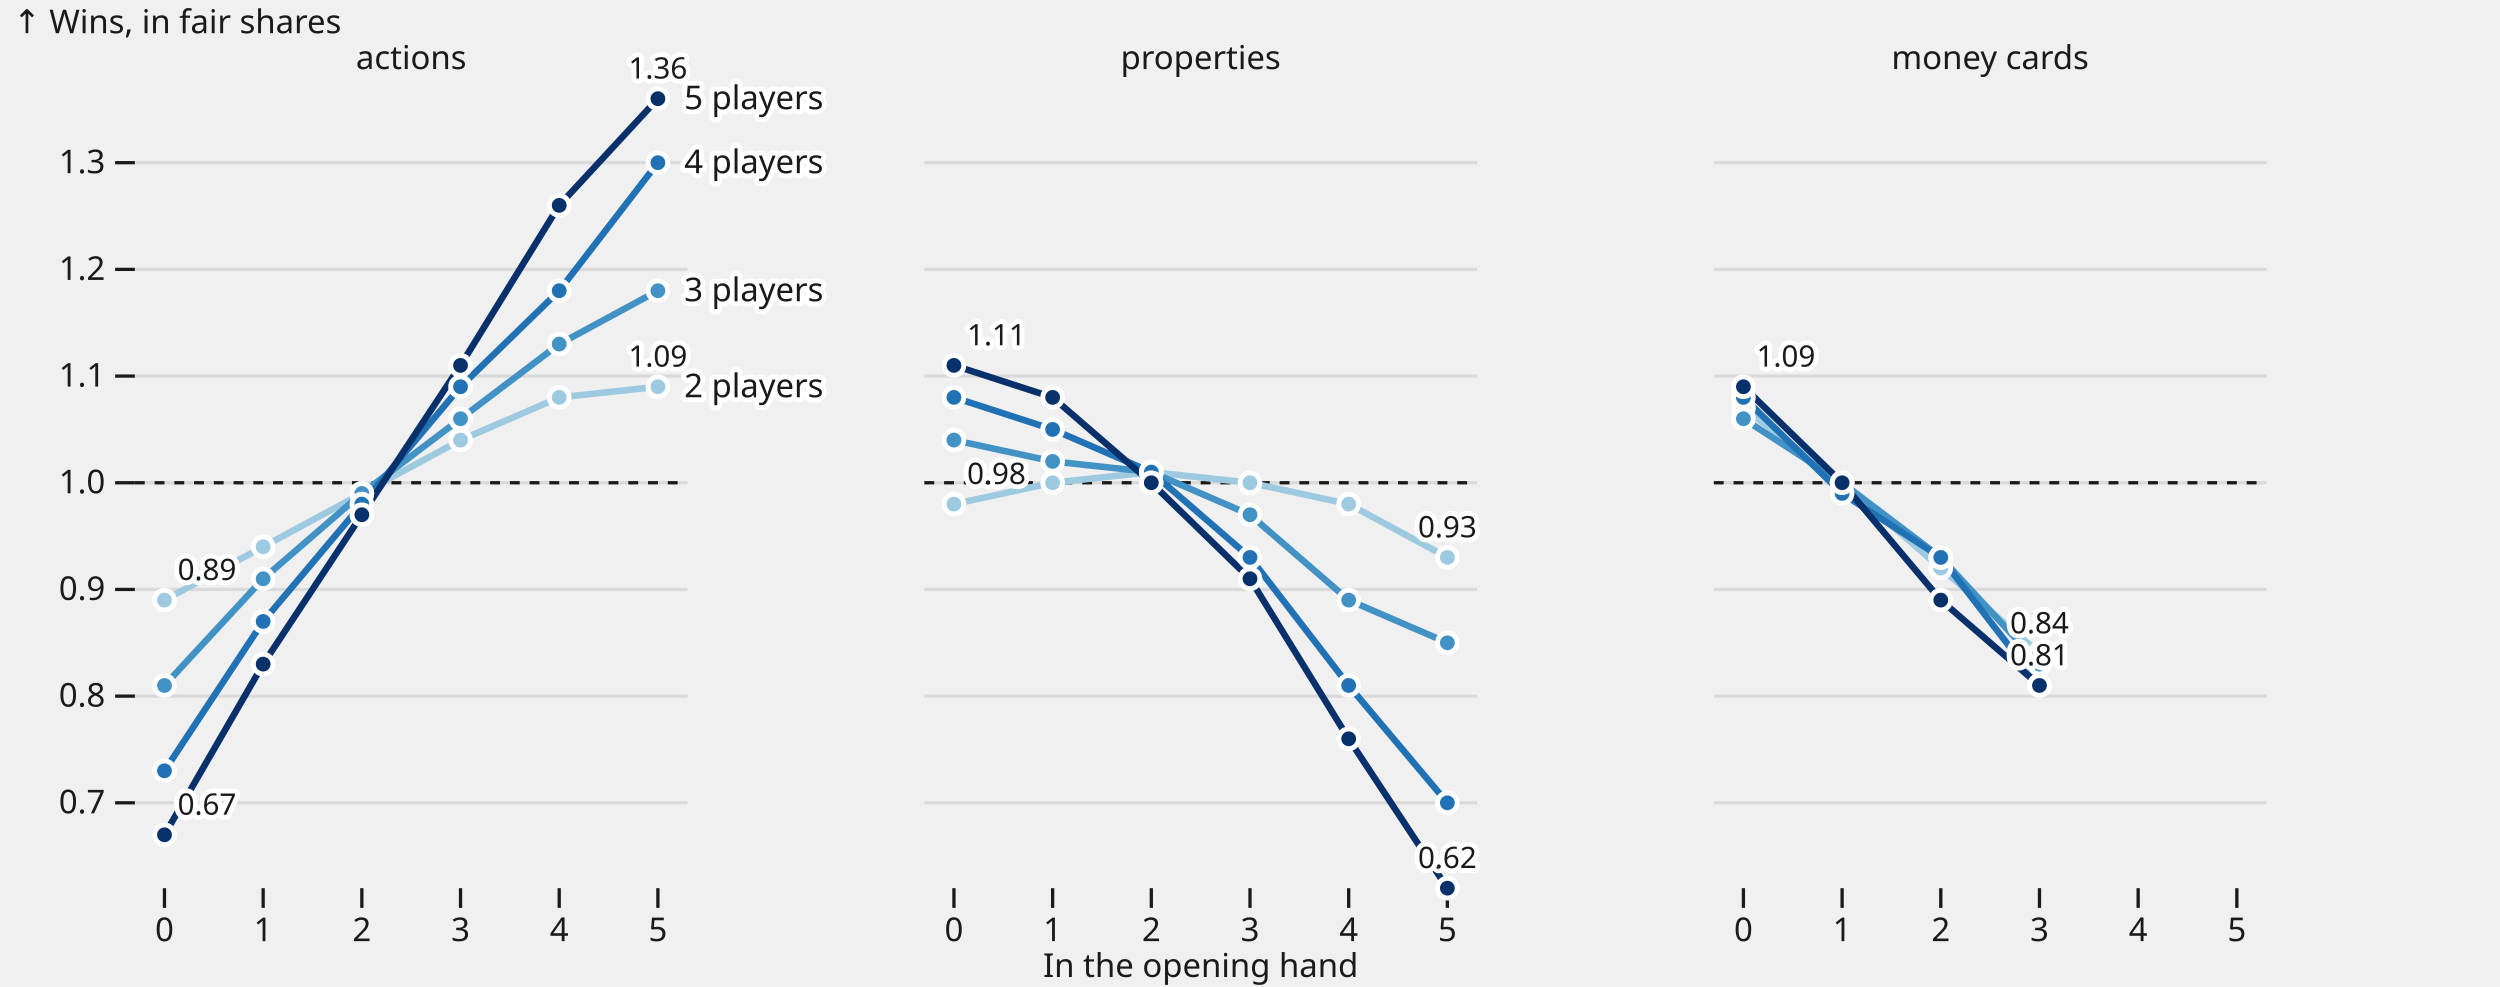
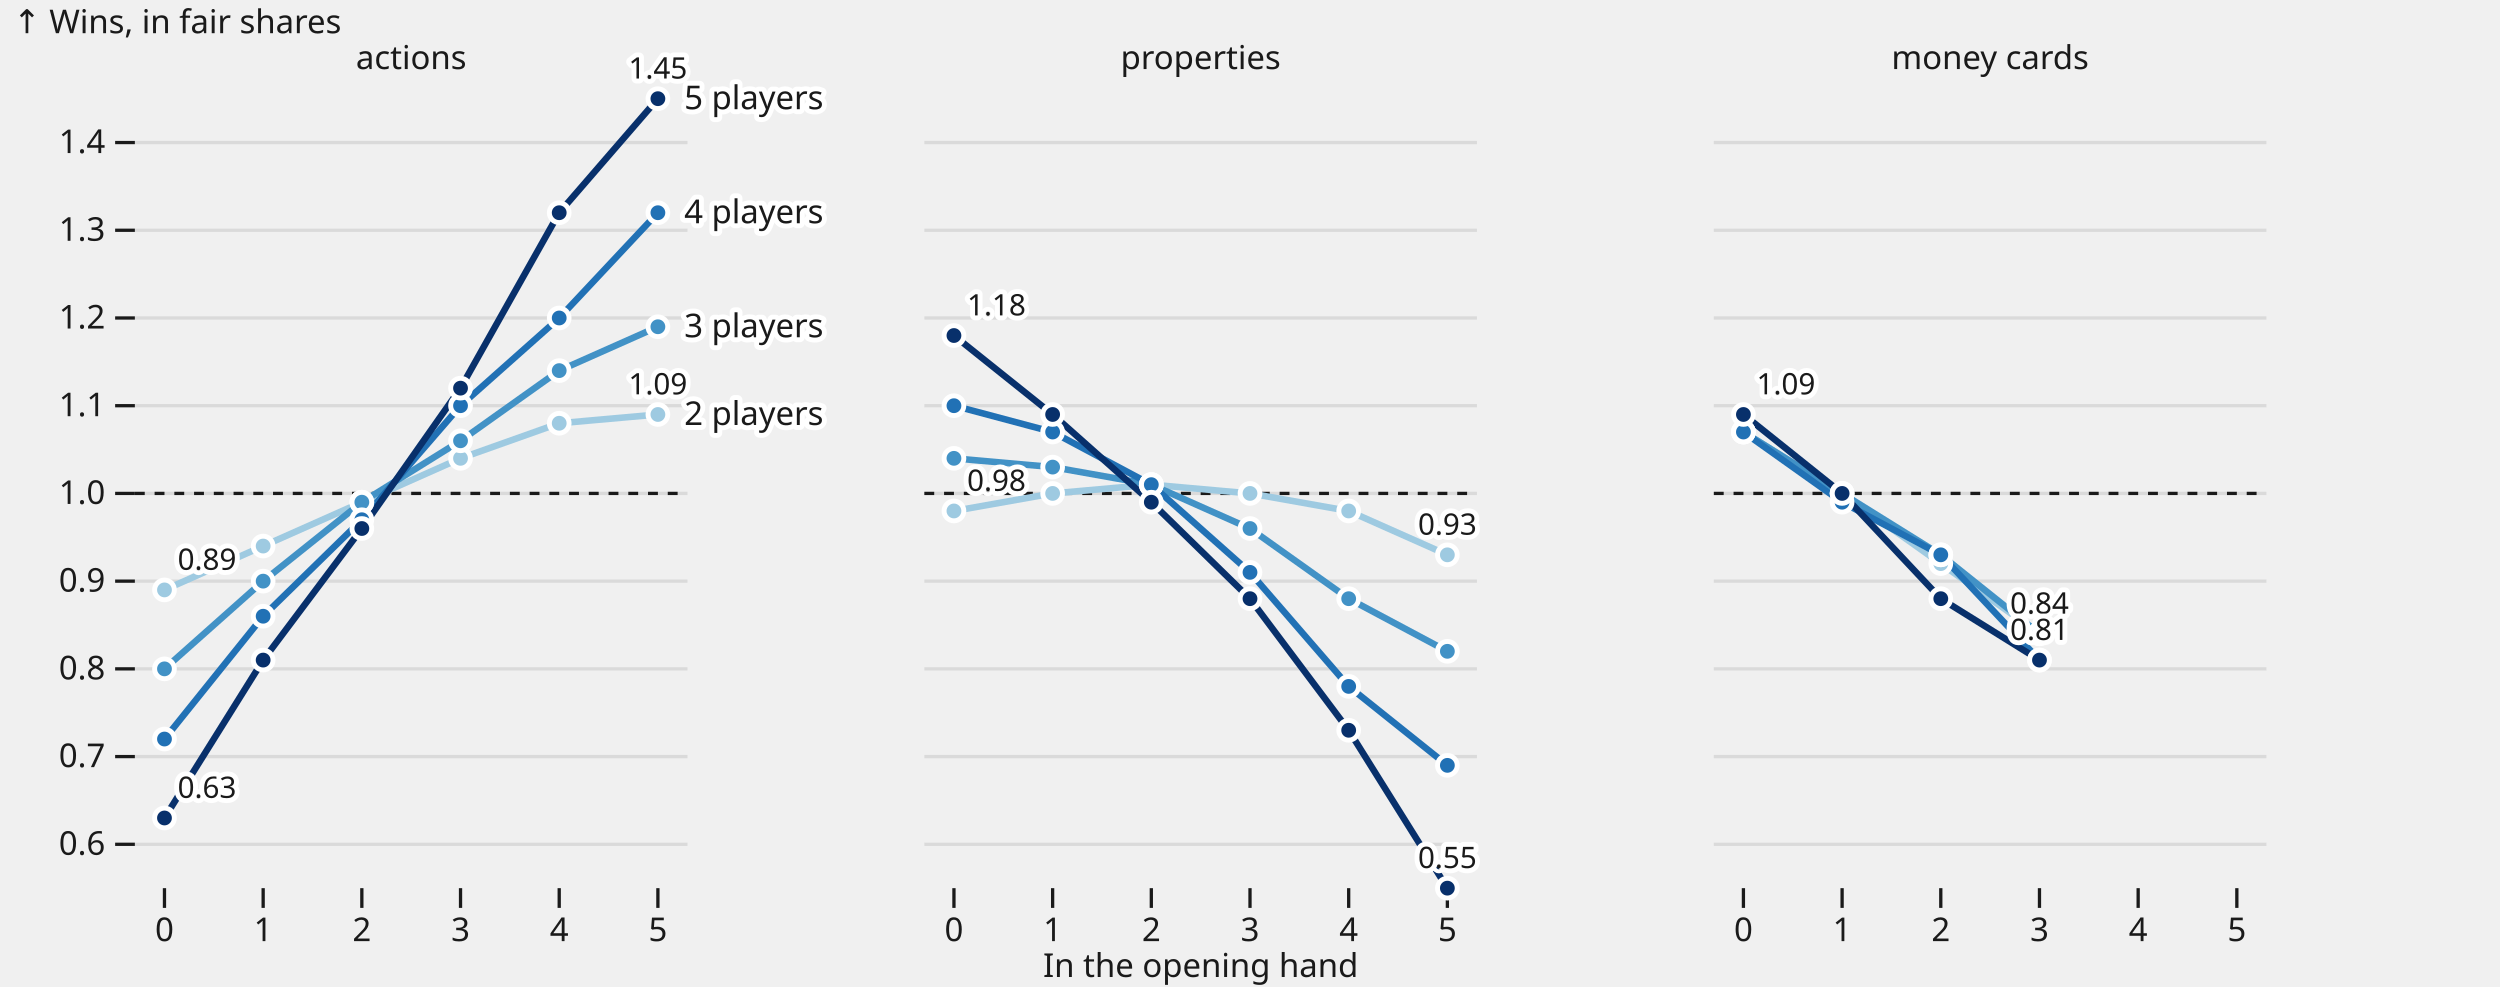
<svg xmlns="http://www.w3.org/2000/svg" class="plot-d6a7b5" fill="currentColor" font-family="system-ui, sans-serif" font-size="10" text-anchor="middle" width="760" height="300" viewBox="0 0 760 300" style="background: rgb(255, 255, 255); color: rgb(26, 26, 26);">
  <style>@media (prefers-color-scheme: dark) { :root { filter: invert(1) hue-rotate(180deg); background: none !important } }</style>
  <style>:where(.plot-d6a7b5) {
  --plot-background: white;
  display: block;
  height: auto;
  height: intrinsic;
  max-width: 100%;
}
:where(.plot-d6a7b5 text),
:where(.plot-d6a7b5 tspan) {
  white-space: pre;
}</style>
  <g aria-label="fx-axis tick label" transform="translate(0,-9)">
    <g transform="translate(1,0)">
      <text transform="translate(124,30)">actions</text>
    </g>
    <g transform="translate(241,0)">
      <text transform="translate(124,30)">properties</text>
    </g>
    <g transform="translate(481,0)">
      <text transform="translate(124,30)">money cards</text>
    </g>
  </g>
  <g aria-label="y-grid" aria-hidden="true">
    <g stroke="currentColor" stroke-opacity="0.1" transform="translate(1,0)">
-       <line x1="40" x2="208" y1="244.054" y2="244.054" />
-       <line x1="40" x2="208" y1="211.622" y2="211.622" />
-       <line x1="40" x2="208" y1="179.189" y2="179.189" />
-       <line x1="40" x2="208" y1="146.757" y2="146.757" />
-       <line x1="40" x2="208" y1="114.324" y2="114.324" />
-       <line x1="40" x2="208" y1="81.892" y2="81.892" />
-       <line x1="40" x2="208" y1="49.459" y2="49.459" />
+       <line x1="40" x2="208" y1="256.667" y2="256.667" />
+       <line x1="40" x2="208" y1="230" y2="230" />
+       <line x1="40" x2="208" y1="203.333" y2="203.333" />
+       <line x1="40" x2="208" y1="176.667" y2="176.667" />
+       <line x1="40" x2="208" y1="150" y2="150" />
+       <line x1="40" x2="208" y1="123.333" y2="123.333" />
+       <line x1="40" x2="208" y1="96.667" y2="96.667" />
+       <line x1="40" x2="208" y1="70" y2="70" />
+       <line x1="40" x2="208" y1="43.333" y2="43.333" />
    </g>
    <g stroke="currentColor" stroke-opacity="0.1" transform="translate(241,0)">
-       <line x1="40" x2="208" y1="244.054" y2="244.054" />
-       <line x1="40" x2="208" y1="211.622" y2="211.622" />
-       <line x1="40" x2="208" y1="179.189" y2="179.189" />
-       <line x1="40" x2="208" y1="146.757" y2="146.757" />
-       <line x1="40" x2="208" y1="114.324" y2="114.324" />
-       <line x1="40" x2="208" y1="81.892" y2="81.892" />
-       <line x1="40" x2="208" y1="49.459" y2="49.459" />
+       <line x1="40" x2="208" y1="256.667" y2="256.667" />
+       <line x1="40" x2="208" y1="230" y2="230" />
+       <line x1="40" x2="208" y1="203.333" y2="203.333" />
+       <line x1="40" x2="208" y1="176.667" y2="176.667" />
+       <line x1="40" x2="208" y1="150" y2="150" />
+       <line x1="40" x2="208" y1="123.333" y2="123.333" />
+       <line x1="40" x2="208" y1="96.667" y2="96.667" />
+       <line x1="40" x2="208" y1="70" y2="70" />
+       <line x1="40" x2="208" y1="43.333" y2="43.333" />
    </g>
    <g stroke="currentColor" stroke-opacity="0.1" transform="translate(481,0)">
-       <line x1="40" x2="208" y1="244.054" y2="244.054" />
-       <line x1="40" x2="208" y1="211.622" y2="211.622" />
-       <line x1="40" x2="208" y1="179.189" y2="179.189" />
-       <line x1="40" x2="208" y1="146.757" y2="146.757" />
-       <line x1="40" x2="208" y1="114.324" y2="114.324" />
-       <line x1="40" x2="208" y1="81.892" y2="81.892" />
-       <line x1="40" x2="208" y1="49.459" y2="49.459" />
+       <line x1="40" x2="208" y1="256.667" y2="256.667" />
+       <line x1="40" x2="208" y1="230" y2="230" />
+       <line x1="40" x2="208" y1="203.333" y2="203.333" />
+       <line x1="40" x2="208" y1="176.667" y2="176.667" />
+       <line x1="40" x2="208" y1="150" y2="150" />
+       <line x1="40" x2="208" y1="123.333" y2="123.333" />
+       <line x1="40" x2="208" y1="96.667" y2="96.667" />
+       <line x1="40" x2="208" y1="70" y2="70" />
+       <line x1="40" x2="208" y1="43.333" y2="43.333" />
    </g>
  </g>
  <g aria-label="y-axis tick" aria-hidden="true">
    <g fill="none" stroke="currentColor" transform="translate(1,0)">
-       <path transform="translate(40,244.0541)" d="M0,0L-6,0" />
-       <path transform="translate(40,211.6216)" d="M0,0L-6,0" />
-       <path transform="translate(40,179.1892)" d="M0,0L-6,0" />
-       <path transform="translate(40,146.7568)" d="M0,0L-6,0" />
-       <path transform="translate(40,114.3243)" d="M0,0L-6,0" />
-       <path transform="translate(40,81.89189)" d="M0,0L-6,0" />
-       <path transform="translate(40,49.45946)" d="M0,0L-6,0" />
+       <path transform="translate(40,256.6667)" d="M0,0L-6,0" />
+       <path transform="translate(40,230)" d="M0,0L-6,0" />
+       <path transform="translate(40,203.3333)" d="M0,0L-6,0" />
+       <path transform="translate(40,176.6667)" d="M0,0L-6,0" />
+       <path transform="translate(40,150)" d="M0,0L-6,0" />
+       <path transform="translate(40,123.3333)" d="M0,0L-6,0" />
+       <path transform="translate(40,96.66667)" d="M0,0L-6,0" />
+       <path transform="translate(40,70)" d="M0,0L-6,0" />
+       <path transform="translate(40,43.33333)" d="M0,0L-6,0" />
    </g>
  </g>
  <g aria-label="y-axis tick label" transform="translate(-9,0)">
    <g text-anchor="end" font-variant="tabular-nums" transform="translate(1,0)">
-       <text y="0.32em" transform="translate(40,244.0541)">0.7</text>
-       <text y="0.32em" transform="translate(40,211.6216)">0.8</text>
-       <text y="0.32em" transform="translate(40,179.1892)">0.9</text>
-       <text y="0.32em" transform="translate(40,146.7568)">1.0</text>
-       <text y="0.32em" transform="translate(40,114.3243)">1.1</text>
-       <text y="0.32em" transform="translate(40,81.89189)">1.2</text>
-       <text y="0.32em" transform="translate(40,49.45946)">1.3</text>
+       <text y="0.32em" transform="translate(40,256.6667)">0.6</text>
+       <text y="0.32em" transform="translate(40,230)">0.7</text>
+       <text y="0.32em" transform="translate(40,203.3333)">0.8</text>
+       <text y="0.32em" transform="translate(40,176.6667)">0.9</text>
+       <text y="0.32em" transform="translate(40,150)">1.0</text>
+       <text y="0.32em" transform="translate(40,123.3333)">1.1</text>
+       <text y="0.32em" transform="translate(40,96.66667)">1.2</text>
+       <text y="0.32em" transform="translate(40,70)">1.3</text>
+       <text y="0.32em" transform="translate(40,43.33333)">1.4</text>
    </g>
  </g>
  <g aria-label="y-axis label" text-anchor="start" transform="translate(-37,-27)">
    <text y="0.71em" transform="translate(41,30)">↑ Wins, in fair shares</text>
  </g>
  <g aria-label="x-axis tick" aria-hidden="true">
    <g fill="none" stroke="currentColor" transform="translate(1,0)">
      <path transform="translate(49,270)" d="M0,0L0,6" />
      <path transform="translate(79,270)" d="M0,0L0,6" />
      <path transform="translate(109,270)" d="M0,0L0,6" />
      <path transform="translate(139,270)" d="M0,0L0,6" />
      <path transform="translate(169,270)" d="M0,0L0,6" />
      <path transform="translate(199,270)" d="M0,0L0,6" />
    </g>
    <g fill="none" stroke="currentColor" transform="translate(241,0)">
      <path transform="translate(49,270)" d="M0,0L0,6" />
      <path transform="translate(79,270)" d="M0,0L0,6" />
      <path transform="translate(109,270)" d="M0,0L0,6" />
      <path transform="translate(139,270)" d="M0,0L0,6" />
      <path transform="translate(169,270)" d="M0,0L0,6" />
      <path transform="translate(199,270)" d="M0,0L0,6" />
    </g>
    <g fill="none" stroke="currentColor" transform="translate(481,0)">
      <path transform="translate(49,270)" d="M0,0L0,6" />
      <path transform="translate(79,270)" d="M0,0L0,6" />
      <path transform="translate(109,270)" d="M0,0L0,6" />
      <path transform="translate(139,270)" d="M0,0L0,6" />
      <path transform="translate(169,270)" d="M0,0L0,6" />
      <path transform="translate(199,270)" d="M0,0L0,6" />
    </g>
  </g>
  <g aria-label="x-axis tick label" transform="translate(0,9)">
    <g transform="translate(1,0)">
      <text y="0.71em" transform="translate(49,270)">0</text>
      <text y="0.71em" transform="translate(79,270)">1</text>
      <text y="0.71em" transform="translate(109,270)">2</text>
      <text y="0.71em" transform="translate(139,270)">3</text>
      <text y="0.71em" transform="translate(169,270)">4</text>
      <text y="0.71em" transform="translate(199,270)">5</text>
    </g>
    <g transform="translate(241,0)">
      <text y="0.71em" transform="translate(49,270)">0</text>
      <text y="0.71em" transform="translate(79,270)">1</text>
      <text y="0.71em" transform="translate(109,270)">2</text>
      <text y="0.71em" transform="translate(139,270)">3</text>
      <text y="0.71em" transform="translate(169,270)">4</text>
      <text y="0.71em" transform="translate(199,270)">5</text>
    </g>
    <g transform="translate(481,0)">
      <text y="0.71em" transform="translate(49,270)">0</text>
      <text y="0.71em" transform="translate(79,270)">1</text>
      <text y="0.71em" transform="translate(109,270)">2</text>
      <text y="0.71em" transform="translate(139,270)">3</text>
      <text y="0.71em" transform="translate(169,270)">4</text>
      <text y="0.71em" transform="translate(199,270)">5</text>
    </g>
  </g>
  <g aria-label="x-axis label" transform="translate(0,27)">
    <text transform="translate(365,270)">In the opening hand</text>
  </g>
  <g aria-label="rule">
    <g stroke="#1a1a1a" stroke-dasharray="3,3" transform="translate(1,0)">
-       <line x1="40" x2="208" y1="146.757" y2="146.757" />
+       <line x1="40" x2="208" y1="150" y2="150" />
    </g>
    <g stroke="#1a1a1a" stroke-dasharray="3,3" transform="translate(241,0)">
-       <line x1="40" x2="208" y1="146.757" y2="146.757" />
+       <line x1="40" x2="208" y1="150" y2="150" />
    </g>
    <g stroke="#1a1a1a" stroke-dasharray="3,3" transform="translate(481,0)">
-       <line x1="40" x2="208" y1="146.757" y2="146.757" />
+       <line x1="40" x2="208" y1="150" y2="150" />
    </g>
  </g>
  <g aria-label="line">
    <g fill="none" stroke-width="2" stroke-linejoin="round" stroke-linecap="round" transform="translate(1,0)">
-       <path stroke="#9ecae1" d="M49,182.432L79,166.216L109,150L139,133.784L169,120.811L199,117.568" />
-       <path stroke="#4292c6" d="M49,208.378L79,175.946L109,150L139,127.297L169,104.595L199,88.378" />
-       <path stroke="#2171b5" d="M49,234.324L79,188.919L109,153.243L139,117.568L169,88.378L199,49.459" />
-       <path stroke="#08306b" d="M49,253.784L79,201.892L109,156.486L139,111.081L169,62.432L199,30" />
+       <path stroke="#9ecae1" d="M49,179.333L79,166L109,152.667L139,139.333L169,128.667L199,126" />
+       <path stroke="#4292c6" d="M49,203.333L79,176.667L109,152.667L139,134L169,112.667L199,99.333" />
+       <path stroke="#2171b5" d="M49,224.667L79,187.333L109,158L139,123.333L169,96.667L199,64.667" />
+       <path stroke="#08306b" d="M49,248.667L79,200.667L109,160.667L139,118L169,64.667L199,30" />
    </g>
    <g fill="none" stroke-width="2" stroke-linejoin="round" stroke-linecap="round" transform="translate(241,0)">
-       <path stroke="#9ecae1" d="M49,153.243L79,146.757L109,143.514L139,146.757L169,153.243L199,169.459" />
-       <path stroke="#4292c6" d="M49,133.784L79,140.27L109,143.514L139,156.486L169,182.432L199,195.405" />
-       <path stroke="#2171b5" d="M49,120.811L79,130.541L109,143.514L139,169.459L169,208.378L199,244.054" />
-       <path stroke="#08306b" d="M49,111.081L79,120.811L109,146.757L139,175.946L169,224.595L199,270" />
+       <path stroke="#9ecae1" d="M49,155.333L79,150L109,147.333L139,150L169,155.333L199,168.667" />
+       <path stroke="#4292c6" d="M49,139.333L79,142L109,147.333L139,160.667L169,182L199,198" />
+       <path stroke="#2171b5" d="M49,123.333L79,131.333L109,147.333L139,174L169,208.667L199,232.667" />
+       <path stroke="#08306b" d="M49,102L79,126L109,152.667L139,182L169,222L199,270" />
    </g>
    <g fill="none" stroke-width="2" stroke-linejoin="round" stroke-linecap="round" transform="translate(481,0)">
-       <path stroke="#9ecae1" d="M49,124.054L79,146.757L109,172.703L139,198.649" />
-       <path stroke="#4292c6" d="M49,127.297L79,146.757L109,169.459L139,201.892" />
-       <path stroke="#2171b5" d="M49,120.811L79,150L109,169.459L139,208.378" />
-       <path stroke="#08306b" d="M49,117.568L79,146.757L109,182.432L139,208.378" />
+       <path stroke="#9ecae1" d="M49,131.333L79,150L109,171.333L139,192.667" />
+       <path stroke="#4292c6" d="M49,131.333L79,150L109,168.667L139,192.667" />
+       <path stroke="#2171b5" d="M49,131.333L79,152.667L109,168.667L139,200.667" />
+       <path stroke="#08306b" d="M49,126L79,150L109,182L139,200.667" />
    </g>
  </g>
  <g aria-label="dot">
    <g stroke="#ffffff" stroke-width="1.5" transform="translate(1,0)">
-       <circle cx="49" cy="182.432" r="3" fill="#9ecae1" />
-       <circle cx="49" cy="208.378" r="3" fill="#4292c6" />
-       <circle cx="49" cy="234.324" r="3" fill="#2171b5" />
-       <circle cx="49" cy="253.784" r="3" fill="#08306b" />
-       <circle cx="79" cy="166.216" r="3" fill="#9ecae1" />
-       <circle cx="79" cy="175.946" r="3" fill="#4292c6" />
-       <circle cx="79" cy="188.919" r="3" fill="#2171b5" />
-       <circle cx="79" cy="201.892" r="3" fill="#08306b" />
-       <circle cx="109" cy="150" r="3" fill="#9ecae1" />
-       <circle cx="109" cy="150" r="3" fill="#4292c6" />
-       <circle cx="109" cy="153.243" r="3" fill="#2171b5" />
-       <circle cx="109" cy="156.486" r="3" fill="#08306b" />
-       <circle cx="139" cy="133.784" r="3" fill="#9ecae1" />
-       <circle cx="139" cy="127.297" r="3" fill="#4292c6" />
-       <circle cx="139" cy="117.568" r="3" fill="#2171b5" />
-       <circle cx="139" cy="111.081" r="3" fill="#08306b" />
-       <circle cx="169" cy="120.811" r="3" fill="#9ecae1" />
-       <circle cx="169" cy="104.595" r="3" fill="#4292c6" />
-       <circle cx="169" cy="88.378" r="3" fill="#2171b5" />
-       <circle cx="169" cy="62.432" r="3" fill="#08306b" />
-       <circle cx="199" cy="117.568" r="3" fill="#9ecae1" />
-       <circle cx="199" cy="88.378" r="3" fill="#4292c6" />
-       <circle cx="199" cy="49.459" r="3" fill="#2171b5" />
+       <circle cx="49" cy="179.333" r="3" fill="#9ecae1" />
+       <circle cx="49" cy="203.333" r="3" fill="#4292c6" />
+       <circle cx="49" cy="224.667" r="3" fill="#2171b5" />
+       <circle cx="49" cy="248.667" r="3" fill="#08306b" />
+       <circle cx="79" cy="166" r="3" fill="#9ecae1" />
+       <circle cx="79" cy="176.667" r="3" fill="#4292c6" />
+       <circle cx="79" cy="187.333" r="3" fill="#2171b5" />
+       <circle cx="79" cy="200.667" r="3" fill="#08306b" />
+       <circle cx="109" cy="152.667" r="3" fill="#9ecae1" />
+       <circle cx="109" cy="152.667" r="3" fill="#4292c6" />
+       <circle cx="109" cy="158" r="3" fill="#2171b5" />
+       <circle cx="109" cy="160.667" r="3" fill="#08306b" />
+       <circle cx="139" cy="139.333" r="3" fill="#9ecae1" />
+       <circle cx="139" cy="134" r="3" fill="#4292c6" />
+       <circle cx="139" cy="123.333" r="3" fill="#2171b5" />
+       <circle cx="139" cy="118" r="3" fill="#08306b" />
+       <circle cx="169" cy="128.667" r="3" fill="#9ecae1" />
+       <circle cx="169" cy="112.667" r="3" fill="#4292c6" />
+       <circle cx="169" cy="96.667" r="3" fill="#2171b5" />
+       <circle cx="169" cy="64.667" r="3" fill="#08306b" />
+       <circle cx="199" cy="126" r="3" fill="#9ecae1" />
+       <circle cx="199" cy="99.333" r="3" fill="#4292c6" />
+       <circle cx="199" cy="64.667" r="3" fill="#2171b5" />
      <circle cx="199" cy="30" r="3" fill="#08306b" />
    </g>
    <g stroke="#ffffff" stroke-width="1.5" transform="translate(241,0)">
-       <circle cx="49" cy="153.243" r="3" fill="#9ecae1" />
-       <circle cx="49" cy="133.784" r="3" fill="#4292c6" />
-       <circle cx="49" cy="120.811" r="3" fill="#2171b5" />
-       <circle cx="49" cy="111.081" r="3" fill="#08306b" />
-       <circle cx="79" cy="146.757" r="3" fill="#9ecae1" />
-       <circle cx="79" cy="140.27" r="3" fill="#4292c6" />
-       <circle cx="79" cy="130.541" r="3" fill="#2171b5" />
-       <circle cx="79" cy="120.811" r="3" fill="#08306b" />
-       <circle cx="109" cy="143.514" r="3" fill="#9ecae1" />
-       <circle cx="109" cy="143.514" r="3" fill="#4292c6" />
-       <circle cx="109" cy="143.514" r="3" fill="#2171b5" />
-       <circle cx="109" cy="146.757" r="3" fill="#08306b" />
-       <circle cx="139" cy="146.757" r="3" fill="#9ecae1" />
-       <circle cx="139" cy="156.486" r="3" fill="#4292c6" />
-       <circle cx="139" cy="169.459" r="3" fill="#2171b5" />
-       <circle cx="139" cy="175.946" r="3" fill="#08306b" />
-       <circle cx="169" cy="153.243" r="3" fill="#9ecae1" />
-       <circle cx="169" cy="182.432" r="3" fill="#4292c6" />
-       <circle cx="169" cy="208.378" r="3" fill="#2171b5" />
-       <circle cx="169" cy="224.595" r="3" fill="#08306b" />
-       <circle cx="199" cy="169.459" r="3" fill="#9ecae1" />
-       <circle cx="199" cy="195.405" r="3" fill="#4292c6" />
-       <circle cx="199" cy="244.054" r="3" fill="#2171b5" />
+       <circle cx="49" cy="155.333" r="3" fill="#9ecae1" />
+       <circle cx="49" cy="139.333" r="3" fill="#4292c6" />
+       <circle cx="49" cy="123.333" r="3" fill="#2171b5" />
+       <circle cx="49" cy="102" r="3" fill="#08306b" />
+       <circle cx="79" cy="150" r="3" fill="#9ecae1" />
+       <circle cx="79" cy="142" r="3" fill="#4292c6" />
+       <circle cx="79" cy="131.333" r="3" fill="#2171b5" />
+       <circle cx="79" cy="126" r="3" fill="#08306b" />
+       <circle cx="109" cy="147.333" r="3" fill="#9ecae1" />
+       <circle cx="109" cy="147.333" r="3" fill="#4292c6" />
+       <circle cx="109" cy="147.333" r="3" fill="#2171b5" />
+       <circle cx="109" cy="152.667" r="3" fill="#08306b" />
+       <circle cx="139" cy="150" r="3" fill="#9ecae1" />
+       <circle cx="139" cy="160.667" r="3" fill="#4292c6" />
+       <circle cx="139" cy="174" r="3" fill="#2171b5" />
+       <circle cx="139" cy="182" r="3" fill="#08306b" />
+       <circle cx="169" cy="155.333" r="3" fill="#9ecae1" />
+       <circle cx="169" cy="182" r="3" fill="#4292c6" />
+       <circle cx="169" cy="208.667" r="3" fill="#2171b5" />
+       <circle cx="169" cy="222" r="3" fill="#08306b" />
+       <circle cx="199" cy="168.667" r="3" fill="#9ecae1" />
+       <circle cx="199" cy="198" r="3" fill="#4292c6" />
+       <circle cx="199" cy="232.667" r="3" fill="#2171b5" />
      <circle cx="199" cy="270" r="3" fill="#08306b" />
    </g>
    <g stroke="#ffffff" stroke-width="1.5" transform="translate(481,0)">
-       <circle cx="49" cy="124.054" r="3" fill="#9ecae1" />
-       <circle cx="49" cy="127.297" r="3" fill="#4292c6" />
-       <circle cx="49" cy="120.811" r="3" fill="#2171b5" />
-       <circle cx="49" cy="117.568" r="3" fill="#08306b" />
-       <circle cx="79" cy="146.757" r="3" fill="#9ecae1" />
-       <circle cx="79" cy="146.757" r="3" fill="#4292c6" />
-       <circle cx="79" cy="150" r="3" fill="#2171b5" />
-       <circle cx="79" cy="146.757" r="3" fill="#08306b" />
-       <circle cx="109" cy="172.703" r="3" fill="#9ecae1" />
-       <circle cx="109" cy="169.459" r="3" fill="#4292c6" />
-       <circle cx="109" cy="169.459" r="3" fill="#2171b5" />
-       <circle cx="109" cy="182.432" r="3" fill="#08306b" />
-       <circle cx="139" cy="198.649" r="3" fill="#9ecae1" />
-       <circle cx="139" cy="201.892" r="3" fill="#4292c6" />
-       <circle cx="139" cy="208.378" r="3" fill="#2171b5" />
-       <circle cx="139" cy="208.378" r="3" fill="#08306b" />
+       <circle cx="49" cy="131.333" r="3" fill="#9ecae1" />
+       <circle cx="49" cy="131.333" r="3" fill="#4292c6" />
+       <circle cx="49" cy="131.333" r="3" fill="#2171b5" />
+       <circle cx="49" cy="126" r="3" fill="#08306b" />
+       <circle cx="79" cy="150" r="3" fill="#9ecae1" />
+       <circle cx="79" cy="150" r="3" fill="#4292c6" />
+       <circle cx="79" cy="152.667" r="3" fill="#2171b5" />
+       <circle cx="79" cy="150" r="3" fill="#08306b" />
+       <circle cx="109" cy="171.333" r="3" fill="#9ecae1" />
+       <circle cx="109" cy="168.667" r="3" fill="#4292c6" />
+       <circle cx="109" cy="168.667" r="3" fill="#2171b5" />
+       <circle cx="109" cy="182" r="3" fill="#08306b" />
+       <circle cx="139" cy="192.667" r="3" fill="#9ecae1" />
+       <circle cx="139" cy="192.667" r="3" fill="#4292c6" />
+       <circle cx="139" cy="200.667" r="3" fill="#2171b5" />
+       <circle cx="139" cy="200.667" r="3" fill="#08306b" />
    </g>
  </g>
  <g aria-label="text" transform="translate(4,-9)">
    <g stroke="#ffffff" stroke-width="3" stroke-linejoin="round" paint-order="stroke" text-anchor="start" font-size="9" transform="translate(1,0)">
-       <text y="0.32em" transform="translate(49,182.4324)">0.89</text>
-       <text y="0.32em" transform="translate(49,253.7838)">0.67</text>
+       <text y="0.32em" transform="translate(49,179.3333)">0.89</text>
+       <text y="0.32em" transform="translate(49,248.6667)">0.63</text>
    </g>
    <g stroke="#ffffff" stroke-width="3" stroke-linejoin="round" paint-order="stroke" text-anchor="start" font-size="9" transform="translate(241,0)">
-       <text y="0.32em" transform="translate(49,153.2432)">0.98</text>
-       <text y="0.32em" transform="translate(49,111.0811)">1.11</text>
+       <text y="0.32em" transform="translate(49,155.3333)">0.98</text>
+       <text y="0.32em" transform="translate(49,102)">1.18</text>
    </g>
    <g stroke="#ffffff" stroke-width="3" stroke-linejoin="round" paint-order="stroke" text-anchor="start" font-size="9" transform="translate(481,0)">
-       <text y="0.32em" transform="translate(49,117.5676)">1.09</text>
+       <text y="0.32em" transform="translate(49,126)">1.09</text>
    </g>
  </g>
  <g aria-label="text" transform="translate(0,-9)">
    <g stroke="#ffffff" stroke-width="3" stroke-linejoin="round" paint-order="stroke" font-size="9" transform="translate(1,0)">
-       <text y="0.32em" transform="translate(199,117.5676)">1.09</text>
-       <text y="0.32em" transform="translate(199,30)">1.36</text>
+       <text y="0.32em" transform="translate(199,126)">1.09</text>
+       <text y="0.32em" transform="translate(199,30)">1.45</text>
    </g>
    <g stroke="#ffffff" stroke-width="3" stroke-linejoin="round" paint-order="stroke" font-size="9" transform="translate(241,0)">
-       <text y="0.32em" transform="translate(199,169.4595)">0.93</text>
-       <text y="0.32em" transform="translate(199,270)">0.62</text>
+       <text y="0.32em" transform="translate(199,168.6667)">0.93</text>
+       <text y="0.32em" transform="translate(199,270)">0.55</text>
    </g>
    <g stroke="#ffffff" stroke-width="3" stroke-linejoin="round" paint-order="stroke" font-size="9" transform="translate(481,0)">
-       <text y="0.32em" transform="translate(139,198.6486)">0.84</text>
-       <text y="0.32em" transform="translate(139,208.3784)">0.81</text>
+       <text y="0.32em" transform="translate(139,192.6667)">0.84</text>
+       <text y="0.32em" transform="translate(139,200.6667)">0.81</text>
    </g>
  </g>
  <g aria-label="text" transform="translate(8,0)">
    <g stroke="#ffffff" stroke-width="3" stroke-linejoin="round" paint-order="stroke" text-anchor="start" transform="translate(1,0)">
-       <text y="0.32em" transform="translate(199,117.5676)">2 players</text>
-       <text y="0.32em" transform="translate(199,88.37838)">3 players</text>
-       <text y="0.32em" transform="translate(199,49.45946)">4 players</text>
+       <text y="0.32em" transform="translate(199,126)">2 players</text>
+       <text y="0.32em" transform="translate(199,99.33333)">3 players</text>
+       <text y="0.32em" transform="translate(199,64.66667)">4 players</text>
      <text y="0.32em" transform="translate(199,30)">5 players</text>
    </g>
  </g>
</svg>
